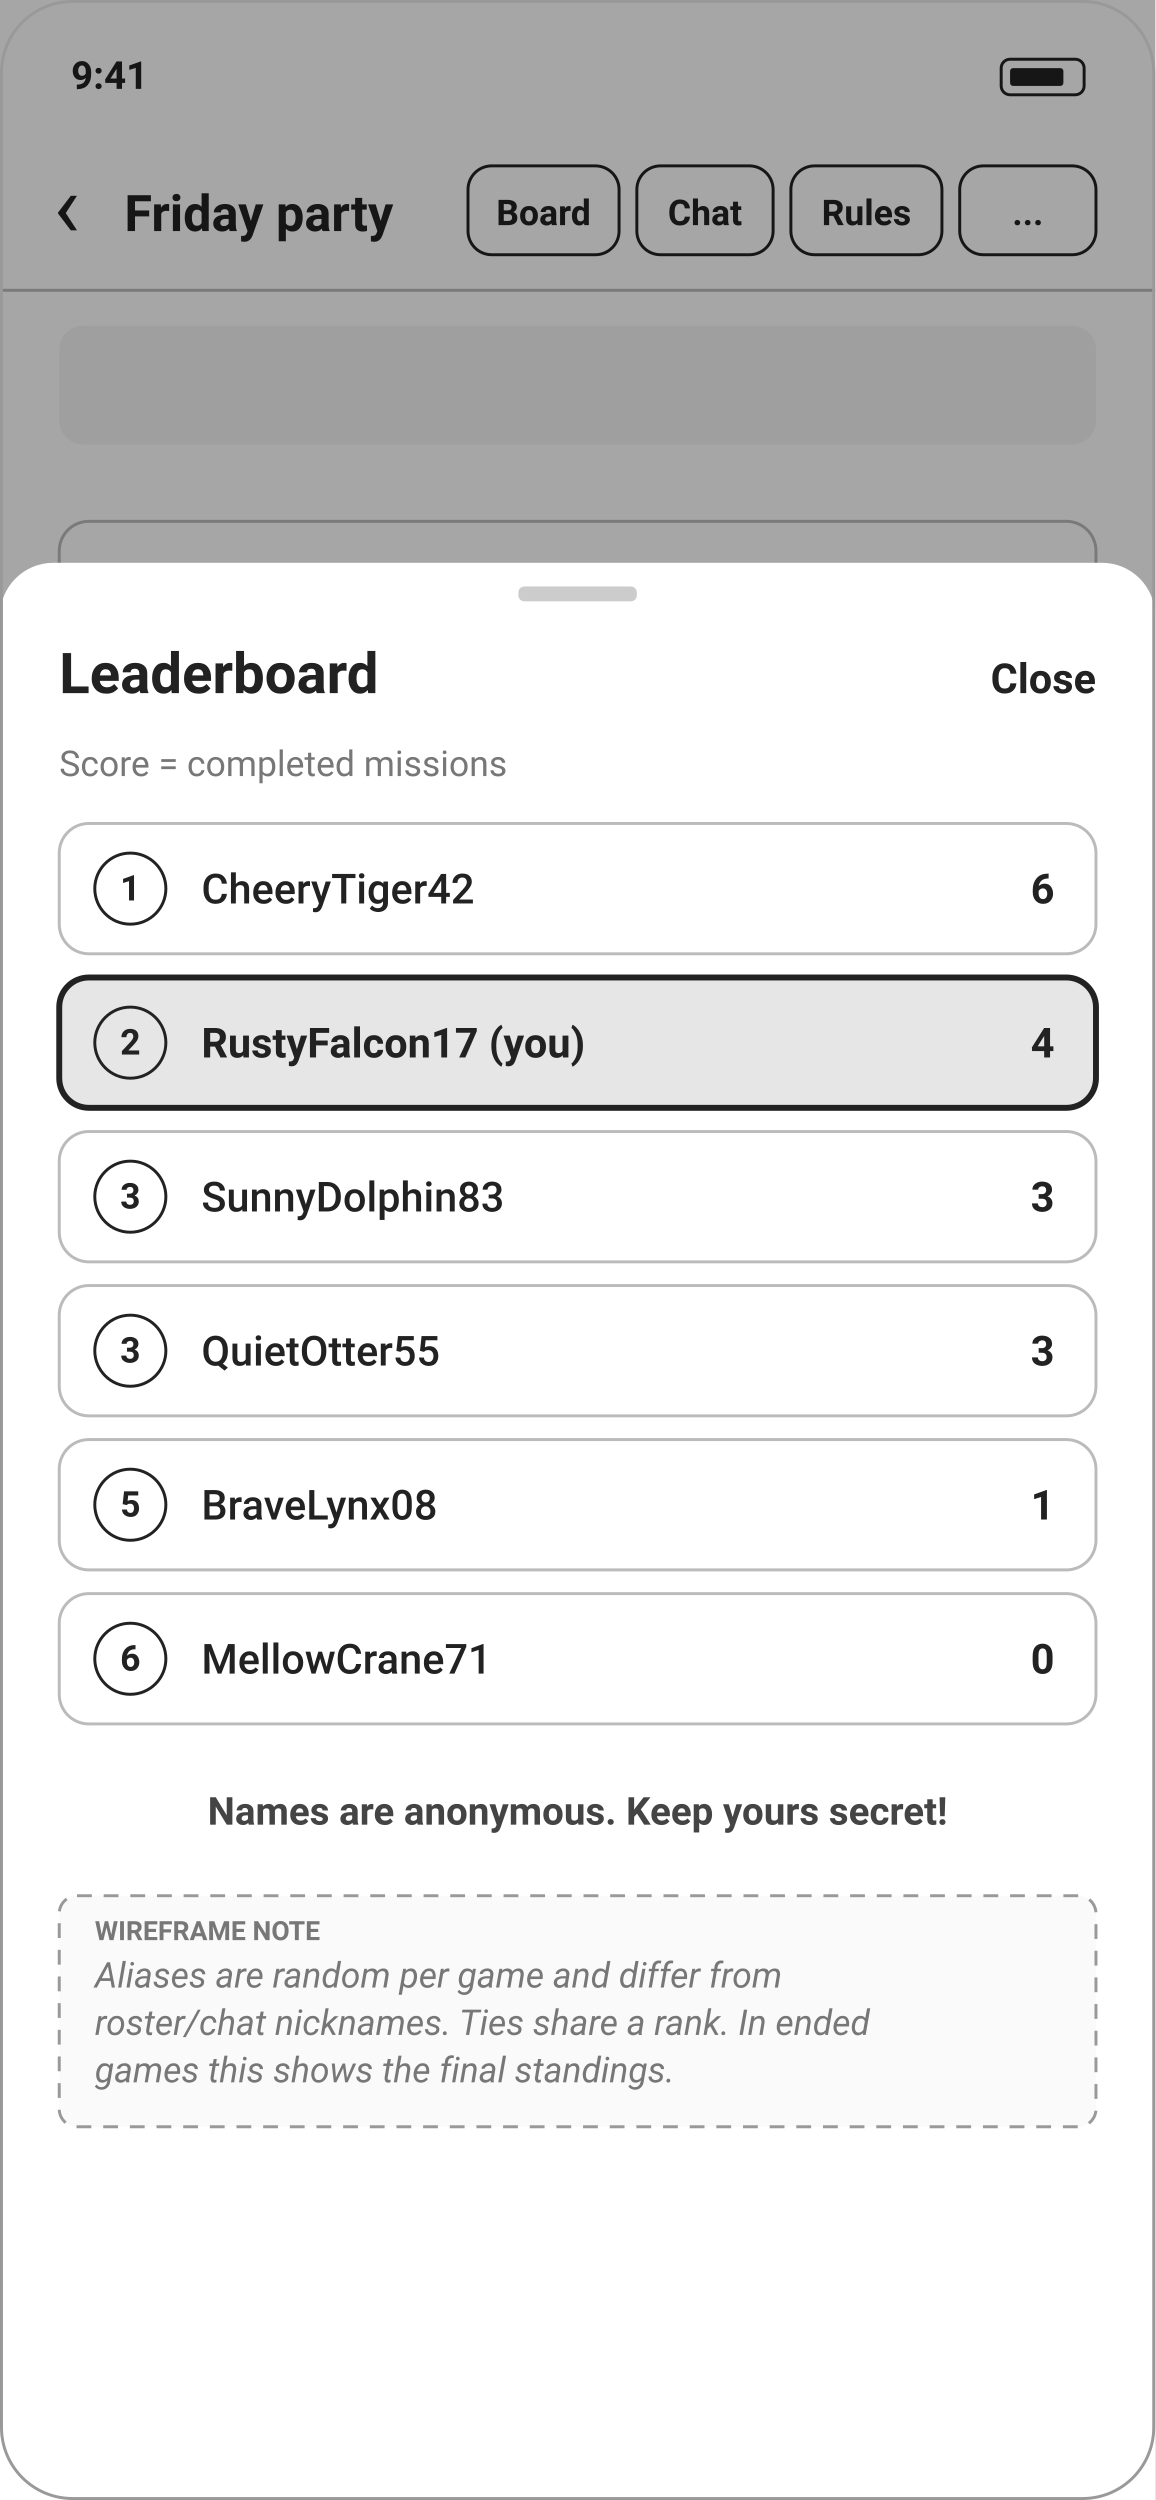
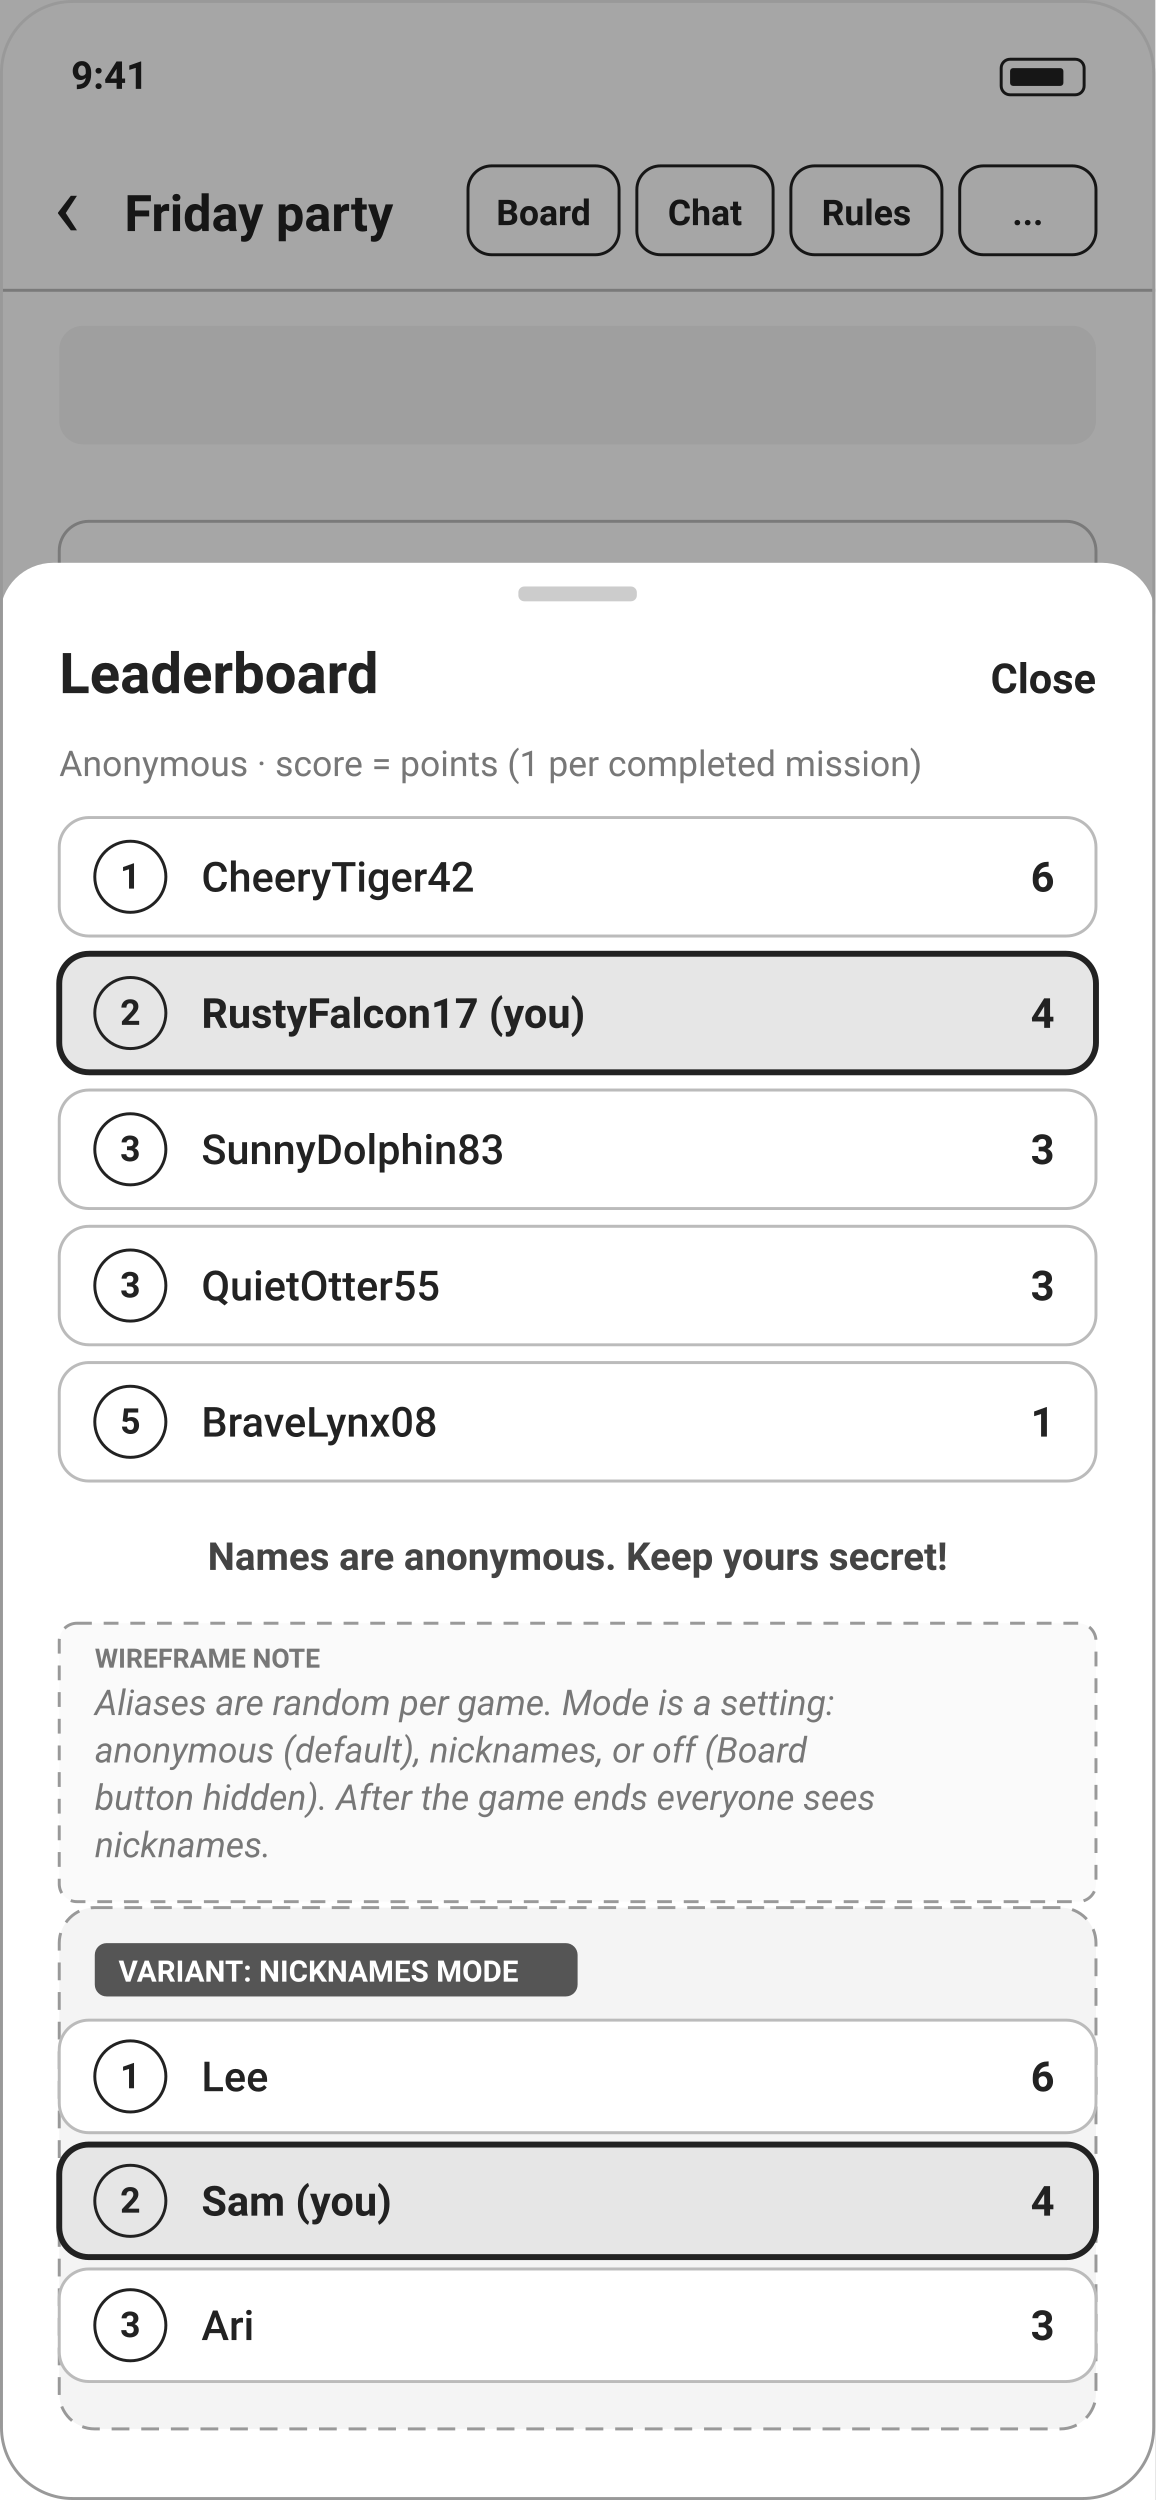
<svg xmlns="http://www.w3.org/2000/svg" width="390" height="844" viewBox="0 0 390 844" font-family="system-ui, -apple-system, 'Segoe UI', Roboto, sans-serif" role="img" aria-labelledby="title desc">
  <rect x="0" y="0" width="390" height="844" fill="#FFFFFF" />
  <text x="24" y="30" font-size="13" font-weight="600" fill="#222222">9:41</text>
  <rect x="338" y="20" width="28" height="12" rx="3" fill="none" stroke="#222222" />
  <rect x="341" y="23" width="18" height="6" rx="1" fill="#222222" />
  <text x="18" y="80" font-size="30" fill="#222222">‹</text>
  <text x="42" y="78" font-size="17" font-weight="700" fill="#222222">Friday party</text>
  <rect x="324" y="56" width="46" height="30" rx="8" fill="#FFFFFF" stroke="#222222" />
  <text x="347" y="76" font-size="12" font-weight="600" fill="#222222" text-anchor="middle">...</text>
  <rect x="267" y="56" width="51" height="30" rx="8" fill="#FFFFFF" stroke="#222222" />
  <text x="292.5" y="76" font-size="12" font-weight="600" fill="#222222" text-anchor="middle">Rules</text>
  <rect x="215" y="56" width="46" height="30" rx="8" fill="#FFFFFF" stroke="#222222" />
  <text x="238" y="76" font-size="12" font-weight="600" fill="#222222" text-anchor="middle">Chat</text>
  <rect x="158" y="56" width="51" height="30" rx="8" fill="#FFFFFF" stroke="#222222" />
  <text x="183.5" y="76" font-size="12" font-weight="600" fill="#222222" text-anchor="middle">Board</text>
  <line x1="0" y1="98" x2="390" y2="98" stroke="#BBBBBB" />
  <rect x="20" y="110" width="350" height="40" rx="8" fill="#F4F4F4" />
  <rect x="20" y="176" width="350" height="72" rx="10" fill="#FFFFFF" stroke="#BBBBBB" />
  <rect x="20" y="256" width="350" height="72" rx="10" fill="#FFFFFF" stroke="#BBBBBB" />
  <rect x="20" y="336" width="350" height="72" rx="10" fill="#FFFFFF" stroke="#BBBBBB" />
  <rect x="0" y="0" width="390" height="844" fill="#000000" opacity="0.35" />
  <rect x="0" y="190" width="390" height="678" rx="18" fill="#FFFFFF" />
  <rect x="175" y="198" width="40" height="5" rx="2" fill="#CCCCCC" />
  <text x="20" y="234" font-size="19" font-weight="700" fill="#222222">Leaderboard</text>
  <text x="370" y="234" font-size="14" font-weight="600" fill="#222222" text-anchor="end">Close</text>
-   <text x="20" y="262" font-size="12" fill="#777777">Score = completed missions</text>
-   <rect x="20" y="278" width="350" height="44" rx="10" fill="#FFFFFF" stroke="#BBBBBB" />
-   <circle cx="44" cy="300" r="12" fill="none" stroke="#222222" />
-   <text x="44" y="304" font-size="12" font-weight="700" fill="#222222" text-anchor="middle">1</text>
-   <text x="68" y="305" font-size="14" font-weight="500" fill="#222222">CheeryTiger42</text>
-   <text x="356" y="305" font-size="14" font-weight="700" fill="#222222" text-anchor="end">6</text>
-   <rect x="20" y="330" width="350" height="44" rx="10" fill="#E6E6E6" stroke="#222222" stroke-width="2" />
-   <circle cx="44" cy="352" r="12" fill="none" stroke="#222222" />
-   <text x="44" y="356" font-size="12" font-weight="700" fill="#222222" text-anchor="middle">2</text>
-   <text x="68" y="357" font-size="14" font-weight="700" fill="#222222">RustyFalcon17 (you)</text>
-   <text x="356" y="357" font-size="14" font-weight="700" fill="#222222" text-anchor="end">4</text>
-   <rect x="20" y="382" width="350" height="44" rx="10" fill="#FFFFFF" stroke="#BBBBBB" />
-   <circle cx="44" cy="404" r="12" fill="none" stroke="#222222" />
-   <text x="44" y="408" font-size="12" font-weight="700" fill="#222222" text-anchor="middle">3</text>
-   <text x="68" y="409" font-size="14" font-weight="500" fill="#222222">SunnyDolphin83</text>
-   <text x="356" y="409" font-size="14" font-weight="700" fill="#222222" text-anchor="end">3</text>
-   <rect x="20" y="434" width="350" height="44" rx="10" fill="#FFFFFF" stroke="#BBBBBB" />
-   <circle cx="44" cy="456" r="12" fill="none" stroke="#222222" />
-   <text x="44" y="460" font-size="12" font-weight="700" fill="#222222" text-anchor="middle">3</text>
-   <text x="68" y="461" font-size="14" font-weight="500" fill="#222222">QuietOtter55</text>
-   <text x="356" y="461" font-size="14" font-weight="700" fill="#222222" text-anchor="end">3</text>
-   <rect x="20" y="486" width="350" height="44" rx="10" fill="#FFFFFF" stroke="#BBBBBB" />
-   <circle cx="44" cy="508" r="12" fill="none" stroke="#222222" />
-   <text x="44" y="512" font-size="12" font-weight="700" fill="#222222" text-anchor="middle">5</text>
-   <text x="68" y="513" font-size="14" font-weight="500" fill="#222222">BraveLynx08</text>
-   <text x="356" y="513" font-size="14" font-weight="700" fill="#222222" text-anchor="end">1</text>
-   <rect x="20" y="538" width="350" height="44" rx="10" fill="#FFFFFF" stroke="#BBBBBB" />
-   <circle cx="44" cy="560" r="12" fill="none" stroke="#222222" />
-   <text x="44" y="564" font-size="12" font-weight="700" fill="#222222" text-anchor="middle">6</text>
-   <text x="68" y="565" font-size="14" font-weight="500" fill="#222222">MellowCrane71</text>
-   <text x="356" y="565" font-size="14" font-weight="700" fill="#222222" text-anchor="end">0</text>
-   <text x="195" y="616" font-size="13" font-weight="600" fill="#444444" text-anchor="middle">Names are anonymous. Keep yours secret!</text>
-   <rect x="20" y="640" width="350" height="78" rx="6" fill="#FAFAFA" stroke="#999999" stroke-dasharray="5 4" />
-   <text x="32" y="655" font-size="9" font-weight="700" fill="#777777">WIREFRAME NOTE</text>
-   <text x="32" y="671" font-size="12" fill="#777777" font-style="italic">
-     <tspan x="32" dy="0">Aliases are random per game and differ from</tspan>
-     <tspan x="32" dy="16">roster/chat nicknames. Ties share a rank. In ended</tspan>
-     <tspan x="32" dy="16">games this shows the final standings.</tspan>
+   <text x="20" y="262" font-size="12" fill="#777777">Anonymous · score = points (1 per completed mission)</text>
+   <rect x="20" y="276" width="350" height="40" rx="10" fill="#FFFFFF" stroke="#BBBBBB" />
+   <circle cx="44" cy="296" r="12" fill="none" stroke="#222222" />
+   <text x="44" y="300" font-size="12" font-weight="700" fill="#222222" text-anchor="middle">1</text>
+   <text x="68" y="301" font-size="14" font-weight="500" fill="#222222">CheeryTiger42</text>
+   <text x="356" y="301" font-size="14" font-weight="700" fill="#222222" text-anchor="end">6</text>
+   <rect x="20" y="322" width="350" height="40" rx="10" fill="#E6E6E6" stroke="#222222" stroke-width="2" />
+   <circle cx="44" cy="342" r="12" fill="none" stroke="#222222" />
+   <text x="44" y="346" font-size="12" font-weight="700" fill="#222222" text-anchor="middle">2</text>
+   <text x="68" y="347" font-size="14" font-weight="700" fill="#222222">RustyFalcon17 (you)</text>
+   <text x="356" y="347" font-size="14" font-weight="700" fill="#222222" text-anchor="end">4</text>
+   <rect x="20" y="368" width="350" height="40" rx="10" fill="#FFFFFF" stroke="#BBBBBB" />
+   <circle cx="44" cy="388" r="12" fill="none" stroke="#222222" />
+   <text x="44" y="392" font-size="12" font-weight="700" fill="#222222" text-anchor="middle">3</text>
+   <text x="68" y="393" font-size="14" font-weight="500" fill="#222222">SunnyDolphin83</text>
+   <text x="356" y="393" font-size="14" font-weight="700" fill="#222222" text-anchor="end">3</text>
+   <rect x="20" y="414" width="350" height="40" rx="10" fill="#FFFFFF" stroke="#BBBBBB" />
+   <circle cx="44" cy="434" r="12" fill="none" stroke="#222222" />
+   <text x="44" y="438" font-size="12" font-weight="700" fill="#222222" text-anchor="middle">3</text>
+   <text x="68" y="439" font-size="14" font-weight="500" fill="#222222">QuietOtter55</text>
+   <text x="356" y="439" font-size="14" font-weight="700" fill="#222222" text-anchor="end">3</text>
+   <rect x="20" y="460" width="350" height="40" rx="10" fill="#FFFFFF" stroke="#BBBBBB" />
+   <circle cx="44" cy="480" r="12" fill="none" stroke="#222222" />
+   <text x="44" y="484" font-size="12" font-weight="700" fill="#222222" text-anchor="middle">5</text>
+   <text x="68" y="485" font-size="14" font-weight="500" fill="#222222">BraveLynx08</text>
+   <text x="356" y="485" font-size="14" font-weight="700" fill="#222222" text-anchor="end">1</text>
+   <text x="195" y="530" font-size="13" font-weight="600" fill="#444444" text-anchor="middle">Names are anonymous. Keep yours secret!</text>
+   <rect x="20" y="548" width="350" height="94" rx="6" fill="#FAFAFA" stroke="#999999" stroke-dasharray="5 4" />
+   <text x="32" y="563" font-size="9" font-weight="700" fill="#777777">WIREFRAME NOTE</text>
+   <text x="32" y="579" font-size="12" fill="#777777" font-style="italic">
+     <tspan x="32" dy="0">Aliases are random per game. Mode is a setting:</tspan>
+     <tspan x="32" dy="16">anonymous (default), nicknames, or off (Board</tspan>
+     <tspan x="32" dy="16">button hidden). After the game ends everyone sees</tspan>
+     <tspan x="32" dy="16">nicknames.</tspan>
  </text>
+   <rect x="20" y="644" width="350" height="176" rx="12" fill="#F4F4F4" stroke="#999999" stroke-dasharray="6 4" />
+   <rect x="32" y="656" width="163" height="18" rx="4" fill="#555555" />
+   <text x="40" y="669" font-size="10" font-weight="700" fill="#FFFFFF">VARIANT: NICKNAMES MODE</text>
+   <rect x="20" y="682" width="350" height="38" rx="10" fill="#FFFFFF" stroke="#BBBBBB" />
+   <circle cx="44" cy="701" r="12" fill="none" stroke="#222222" />
+   <text x="44" y="705" font-size="12" font-weight="700" fill="#222222" text-anchor="middle">1</text>
+   <text x="68" y="706" font-size="14" font-weight="500" fill="#222222">Lee</text>
+   <text x="356" y="706" font-size="14" font-weight="700" fill="#222222" text-anchor="end">6</text>
+   <rect x="20" y="724" width="350" height="38" rx="10" fill="#E6E6E6" stroke="#222222" stroke-width="2" />
+   <circle cx="44" cy="743" r="12" fill="none" stroke="#222222" />
+   <text x="44" y="747" font-size="12" font-weight="700" fill="#222222" text-anchor="middle">2</text>
+   <text x="68" y="748" font-size="14" font-weight="700" fill="#222222">Sam (you)</text>
+   <text x="356" y="748" font-size="14" font-weight="700" fill="#222222" text-anchor="end">4</text>
+   <rect x="20" y="766" width="350" height="38" rx="10" fill="#FFFFFF" stroke="#BBBBBB" />
+   <circle cx="44" cy="785" r="12" fill="none" stroke="#222222" />
+   <text x="44" y="789" font-size="12" font-weight="700" fill="#222222" text-anchor="middle">3</text>
+   <text x="68" y="790" font-size="14" font-weight="500" fill="#222222">Ari</text>
+   <text x="356" y="790" font-size="14" font-weight="700" fill="#222222" text-anchor="end">3</text>
  <rect x="0.5" y="0.5" width="389" height="843" rx="24" fill="none" stroke="#999999" />
</svg>
